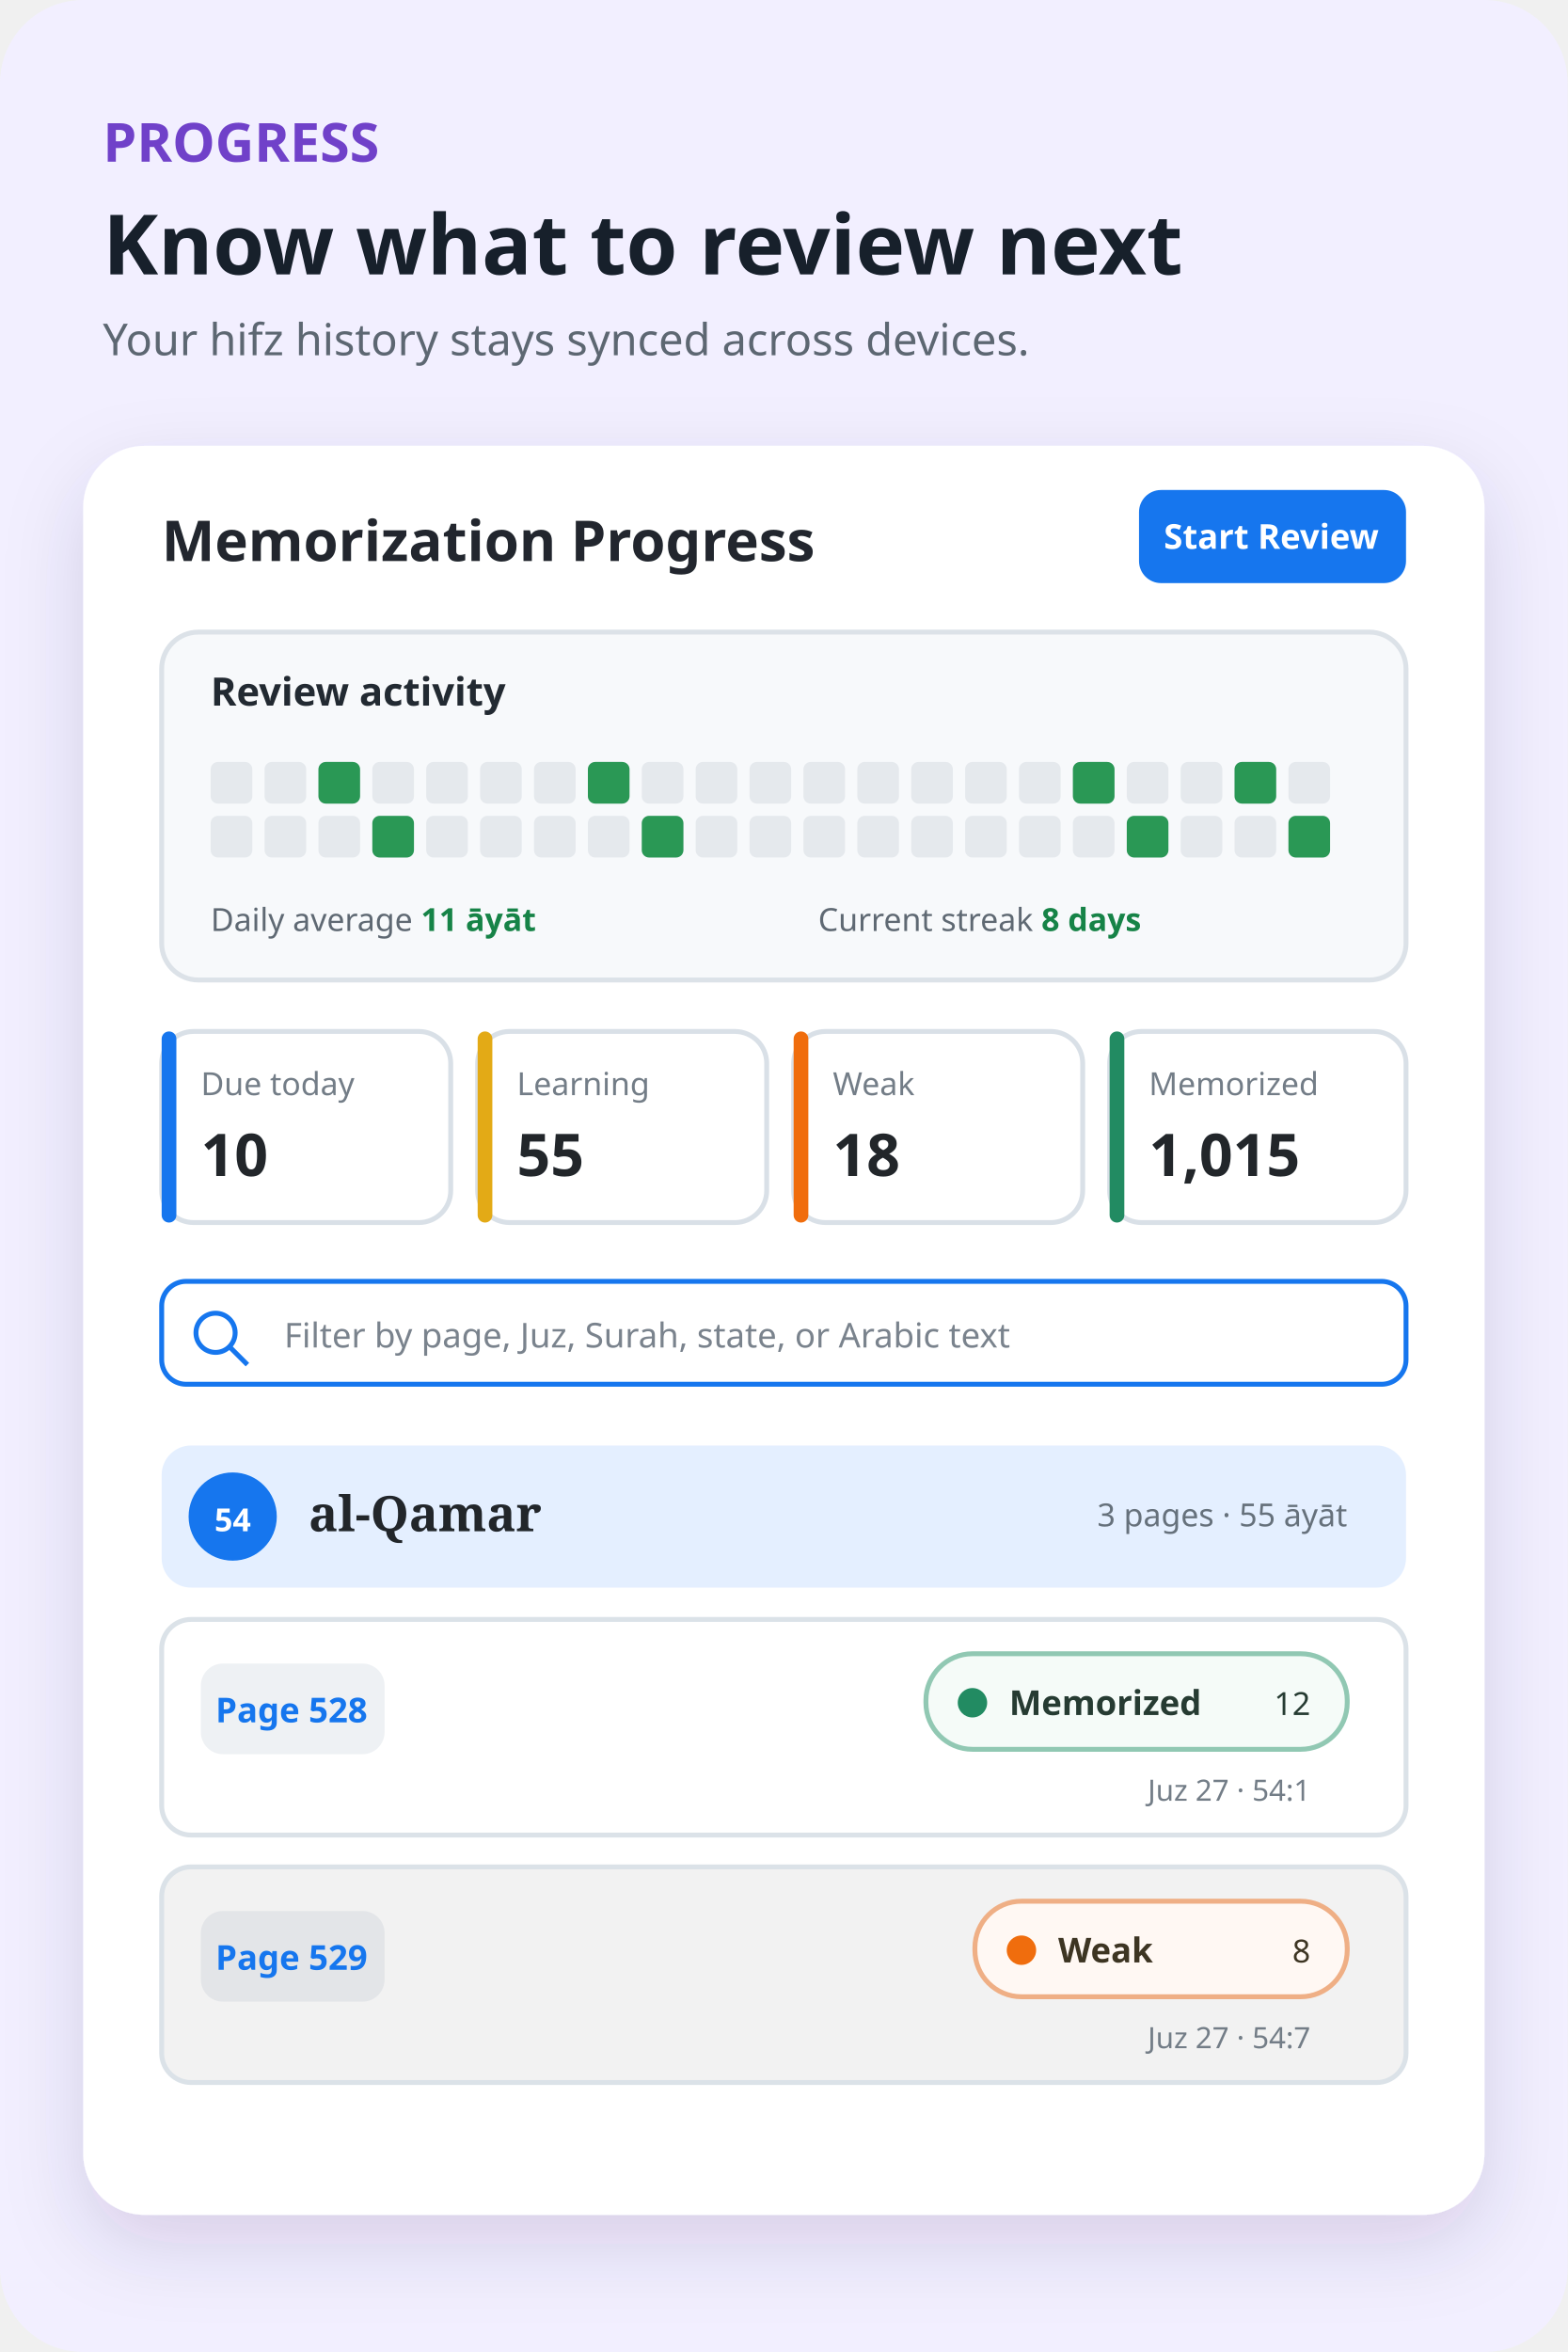
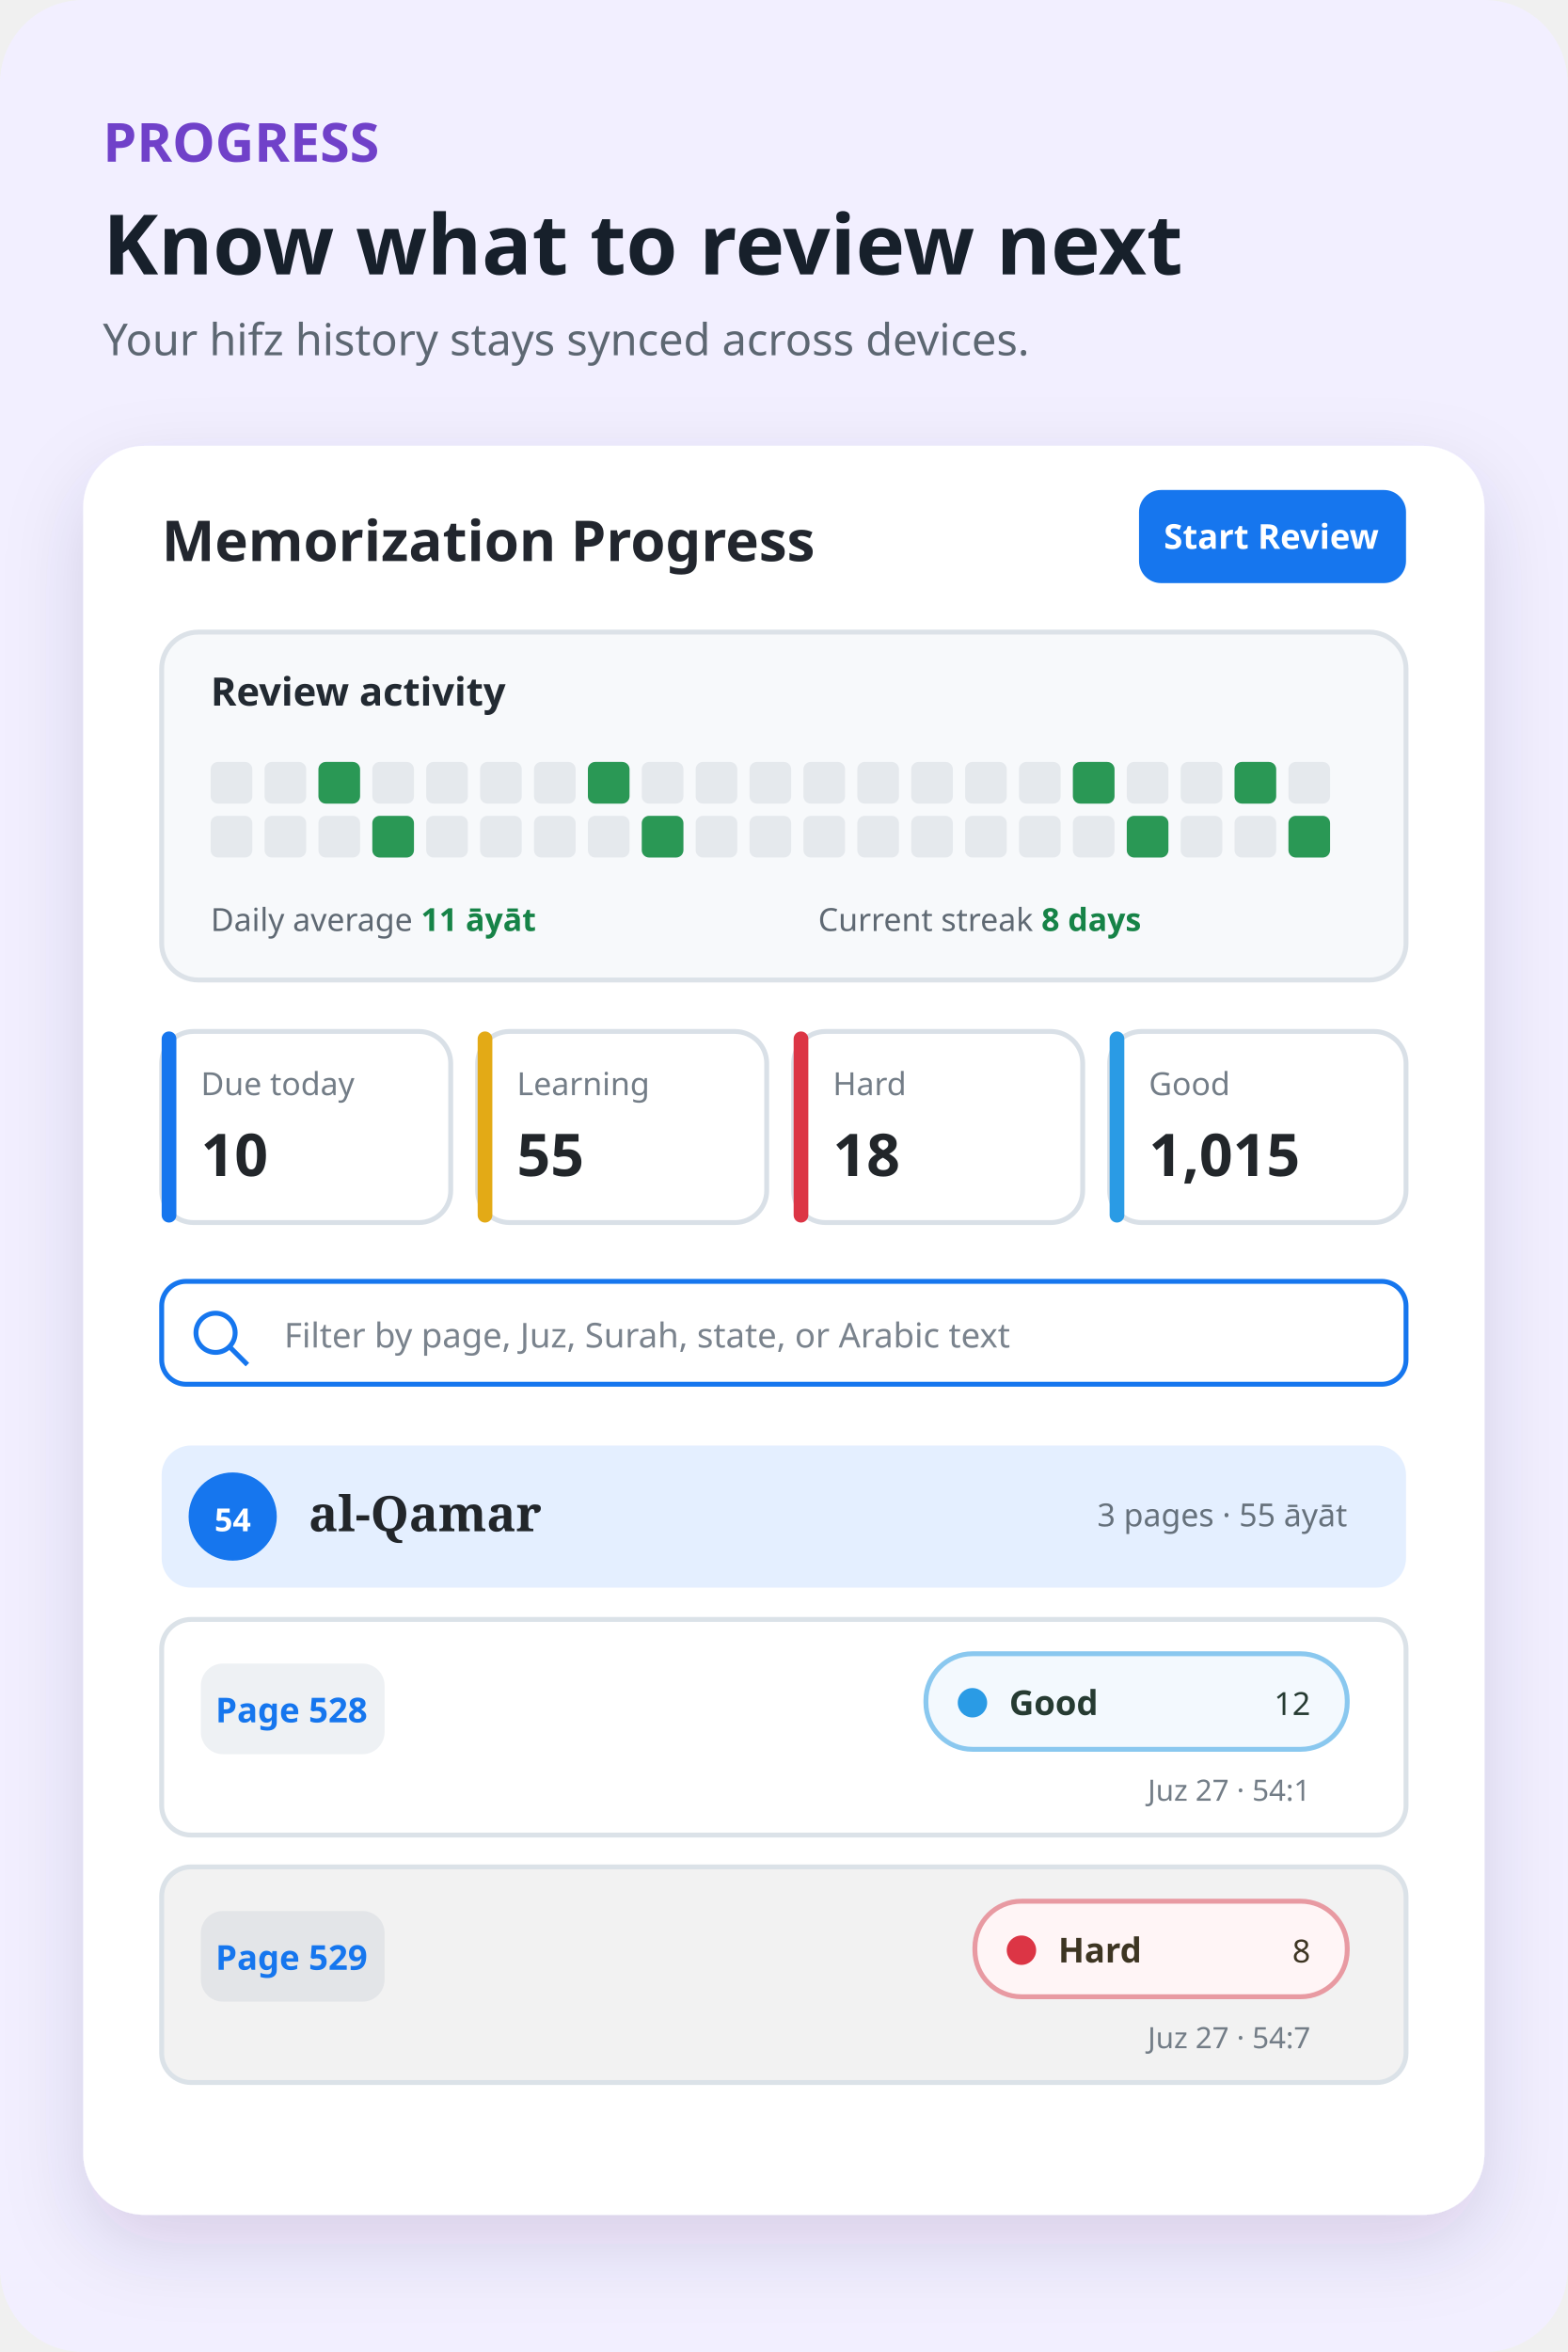
<svg xmlns="http://www.w3.org/2000/svg" width="640" height="960" viewBox="0 0 640 960" role="img" aria-labelledby="title description">
  <defs>
    <filter id="shadow" x="-20%" y="-20%" width="140%" height="150%">
      <feDropShadow dx="0" dy="12" stdDeviation="16" flood-color="#2e215a" flood-opacity=".14" />
    </filter>
  </defs>
  <rect width="640" height="960" rx="34" fill="#f2efff" />
  <text x="42" y="66" fill="#7041c9" font-family="system-ui,sans-serif" font-size="22" font-weight="700">PROGRESS</text>
  <text x="42" y="112" fill="#17202b" font-family="system-ui,sans-serif" font-size="34" font-weight="750">Know what to review next</text>
  <text x="42" y="145" fill="#5d6772" font-family="system-ui,sans-serif" font-size="18">Your hifz history stays synced across devices.</text>
  <g filter="url(#shadow)">
    <rect x="34" y="182" width="572" height="722" rx="25" fill="#ffffff" />
    <text x="66" y="229" fill="#22282e" font-family="system-ui,sans-serif" font-size="23" font-weight="750">Memorization Progress</text>
    <rect x="465" y="200" width="109" height="38" rx="9" fill="#1376ee" />
    <text x="519" y="224" text-anchor="middle" fill="#ffffff" font-family="system-ui,sans-serif" font-size="14" font-weight="700">Start Review</text>
    <rect x="66" y="258" width="508" height="142" rx="15" fill="#f7f9fb" stroke="#dce2e8" stroke-width="2" />
    <text x="86" y="288" fill="#242a30" font-family="system-ui,sans-serif" font-size="16" font-weight="700">Review activity</text>
    <g fill="#e5e9ed">
      <rect x="86" y="311" width="17" height="17" rx="3" />
      <rect x="108" y="311" width="17" height="17" rx="3" />
      <rect x="130" y="311" width="17" height="17" rx="3" />
      <rect x="152" y="311" width="17" height="17" rx="3" />
      <rect x="174" y="311" width="17" height="17" rx="3" />
      <rect x="196" y="311" width="17" height="17" rx="3" />
      <rect x="218" y="311" width="17" height="17" rx="3" />
      <rect x="240" y="311" width="17" height="17" rx="3" />
      <rect x="262" y="311" width="17" height="17" rx="3" />
      <rect x="284" y="311" width="17" height="17" rx="3" />
      <rect x="306" y="311" width="17" height="17" rx="3" />
      <rect x="328" y="311" width="17" height="17" rx="3" />
      <rect x="350" y="311" width="17" height="17" rx="3" />
      <rect x="372" y="311" width="17" height="17" rx="3" />
      <rect x="394" y="311" width="17" height="17" rx="3" />
      <rect x="416" y="311" width="17" height="17" rx="3" />
      <rect x="438" y="311" width="17" height="17" rx="3" />
      <rect x="460" y="311" width="17" height="17" rx="3" />
      <rect x="482" y="311" width="17" height="17" rx="3" />
      <rect x="504" y="311" width="17" height="17" rx="3" />
      <rect x="526" y="311" width="17" height="17" rx="3" />
      <rect x="86" y="333" width="17" height="17" rx="3" />
      <rect x="108" y="333" width="17" height="17" rx="3" />
      <rect x="130" y="333" width="17" height="17" rx="3" />
      <rect x="152" y="333" width="17" height="17" rx="3" />
      <rect x="174" y="333" width="17" height="17" rx="3" />
      <rect x="196" y="333" width="17" height="17" rx="3" />
      <rect x="218" y="333" width="17" height="17" rx="3" />
      <rect x="240" y="333" width="17" height="17" rx="3" />
      <rect x="262" y="333" width="17" height="17" rx="3" />
      <rect x="284" y="333" width="17" height="17" rx="3" />
      <rect x="306" y="333" width="17" height="17" rx="3" />
      <rect x="328" y="333" width="17" height="17" rx="3" />
      <rect x="350" y="333" width="17" height="17" rx="3" />
      <rect x="372" y="333" width="17" height="17" rx="3" />
      <rect x="394" y="333" width="17" height="17" rx="3" />
      <rect x="416" y="333" width="17" height="17" rx="3" />
      <rect x="438" y="333" width="17" height="17" rx="3" />
      <rect x="460" y="333" width="17" height="17" rx="3" />
      <rect x="482" y="333" width="17" height="17" rx="3" />
      <rect x="504" y="333" width="17" height="17" rx="3" />
      <rect x="526" y="333" width="17" height="17" rx="3" />
    </g>
    <g fill="#299855">
      <rect x="130" y="311" width="17" height="17" rx="3" />
      <rect x="152" y="333" width="17" height="17" rx="3" />
      <rect x="240" y="311" width="17" height="17" rx="3" />
      <rect x="262" y="333" width="17" height="17" rx="3" />
      <rect x="438" y="311" width="17" height="17" rx="3" />
      <rect x="460" y="333" width="17" height="17" rx="3" />
      <rect x="504" y="311" width="17" height="17" rx="3" />
      <rect x="526" y="333" width="17" height="17" rx="3" />
    </g>
    <text x="86" y="380" fill="#5f6973" font-family="system-ui,sans-serif" font-size="13">Daily average <tspan fill="#168346" font-weight="700">11 āyāt</tspan>
    </text>
    <text x="334" y="380" fill="#5f6973" font-family="system-ui,sans-serif" font-size="13">Current streak <tspan fill="#168346" font-weight="700">8 days</tspan>
    </text>
    <g font-family="system-ui,sans-serif">
      <rect x="66" y="421" width="118" height="78" rx="13" fill="#ffffff" stroke="#d9e0e7" stroke-width="2" />
      <rect x="66" y="421" width="6" height="78" rx="3" fill="#1376ee" />
      <text x="82" y="447" fill="#737d87" font-size="13">Due today</text>
      <text x="82" y="480" fill="#20262c" font-size="24" font-weight="750">10</text>
      <rect x="195" y="421" width="118" height="78" rx="13" fill="#ffffff" stroke="#d9e0e7" stroke-width="2" />
      <rect x="195" y="421" width="6" height="78" rx="3" fill="#e3aa15" />
      <text x="211" y="447" fill="#737d87" font-size="13">Learning</text>
      <text x="211" y="480" fill="#20262c" font-size="24" font-weight="750">55</text>
      <rect x="324" y="421" width="118" height="78" rx="13" fill="#ffffff" stroke="#d9e0e7" stroke-width="2" />
-       <rect x="324" y="421" width="6" height="78" rx="3" fill="#f06d0b" />
-       <text x="340" y="447" fill="#737d87" font-size="13">Weak</text>
+       <rect x="324" y="421" width="6" height="78" rx="3" fill="#dc3545" />
+       <text x="340" y="447" fill="#737d87" font-size="13">Hard</text>
      <text x="340" y="480" fill="#20262c" font-size="24" font-weight="750">18</text>
      <rect x="453" y="421" width="121" height="78" rx="13" fill="#ffffff" stroke="#d9e0e7" stroke-width="2" />
-       <rect x="453" y="421" width="6" height="78" rx="3" fill="#218b62" />
-       <text x="469" y="447" fill="#737d87" font-size="13">Memorized</text>
+       <rect x="453" y="421" width="6" height="78" rx="3" fill="#2c9be5" />
+       <text x="469" y="447" fill="#737d87" font-size="13">Good</text>
      <text x="469" y="480" fill="#20262c" font-size="24" font-weight="750">1,015</text>
    </g>
    <rect x="66" y="523" width="508" height="42" rx="10" fill="#ffffff" stroke="#1376ee" stroke-width="2" />
    <circle cx="88" cy="544" r="8" fill="none" stroke="#1376ee" stroke-width="2" />
    <line x1="94" y1="550" x2="101" y2="557" stroke="#1376ee" stroke-width="2" />
    <text x="116" y="550" fill="#7a838d" font-family="system-ui,sans-serif" font-size="14">Filter by page, Juz, Surah, state, or Arabic text</text>
    <rect x="66" y="590" width="508" height="58" rx="12" fill="#e4efff" />
    <circle cx="95" cy="619" r="18" fill="#1376ee" />
    <text x="95" y="625" text-anchor="middle" fill="#ffffff" font-family="system-ui,sans-serif" font-size="13" font-weight="700">54</text>
    <text x="126" y="625" fill="#20262c" font-family="Georgia,serif" font-size="20" font-weight="700">al-Qamar</text>
    <text x="550" y="623" text-anchor="end" fill="#66717b" font-family="system-ui,sans-serif" font-size="13">3 pages · 55 āyāt</text>
    <g font-family="system-ui,sans-serif">
      <rect x="66" y="661" width="508" height="88" rx="12" fill="#ffffff" stroke="#dbe2e8" stroke-width="2" />
      <rect x="82" y="679" width="75" height="37" rx="9" fill="#eef1f4" />
      <text x="119" y="703" text-anchor="middle" fill="#1376ee" font-size="14" font-weight="700">Page 528</text>
-       <rect x="378" y="675" width="172" height="39" rx="19" fill="#f5fbf8" stroke="#91c8b3" stroke-width="2" />
-       <circle cx="397" cy="695" r="6" fill="#218b62" />
-       <text x="412" y="700" fill="#253b32" font-size="14" font-weight="700">Memorized</text>
+       <rect x="378" y="675" width="172" height="39" rx="19" fill="#f3f9fe" stroke="#8ac8ef" stroke-width="2" />
+       <circle cx="397" cy="695" r="6" fill="#2c9be5" />
+       <text x="412" y="700" fill="#253b32" font-size="14" font-weight="700">Good</text>
      <text x="535" y="700" text-anchor="end" fill="#253b32" font-size="13">12</text>
      <text x="535" y="735" text-anchor="end" fill="#737d87" font-size="12">Juz 27 · 54:1</text>
      <rect x="66" y="762" width="508" height="88" rx="12" fill="#f2f2f2" stroke="#dbe2e8" stroke-width="2" />
      <rect x="82" y="780" width="75" height="37" rx="9" fill="#e3e5e8" />
      <text x="119" y="804" text-anchor="middle" fill="#1376ee" font-size="14" font-weight="700">Page 529</text>
-       <rect x="398" y="776" width="152" height="39" rx="19" fill="#fff8f3" stroke="#efaf85" stroke-width="2" />
-       <circle cx="417" cy="796" r="6" fill="#f06d0b" />
-       <text x="432" y="801" fill="#3e3524" font-size="14" font-weight="700">Weak</text>
+       <rect x="398" y="776" width="152" height="39" rx="19" fill="#fff5f6" stroke="#e89aa2" stroke-width="2" />
+       <circle cx="417" cy="796" r="6" fill="#dc3545" />
+       <text x="432" y="801" fill="#3e3524" font-size="14" font-weight="700">Hard</text>
      <text x="535" y="801" text-anchor="end" fill="#3e3524" font-size="13">8</text>
      <text x="535" y="836" text-anchor="end" fill="#737d87" font-size="12">Juz 27 · 54:7</text>
    </g>
  </g>
</svg>
